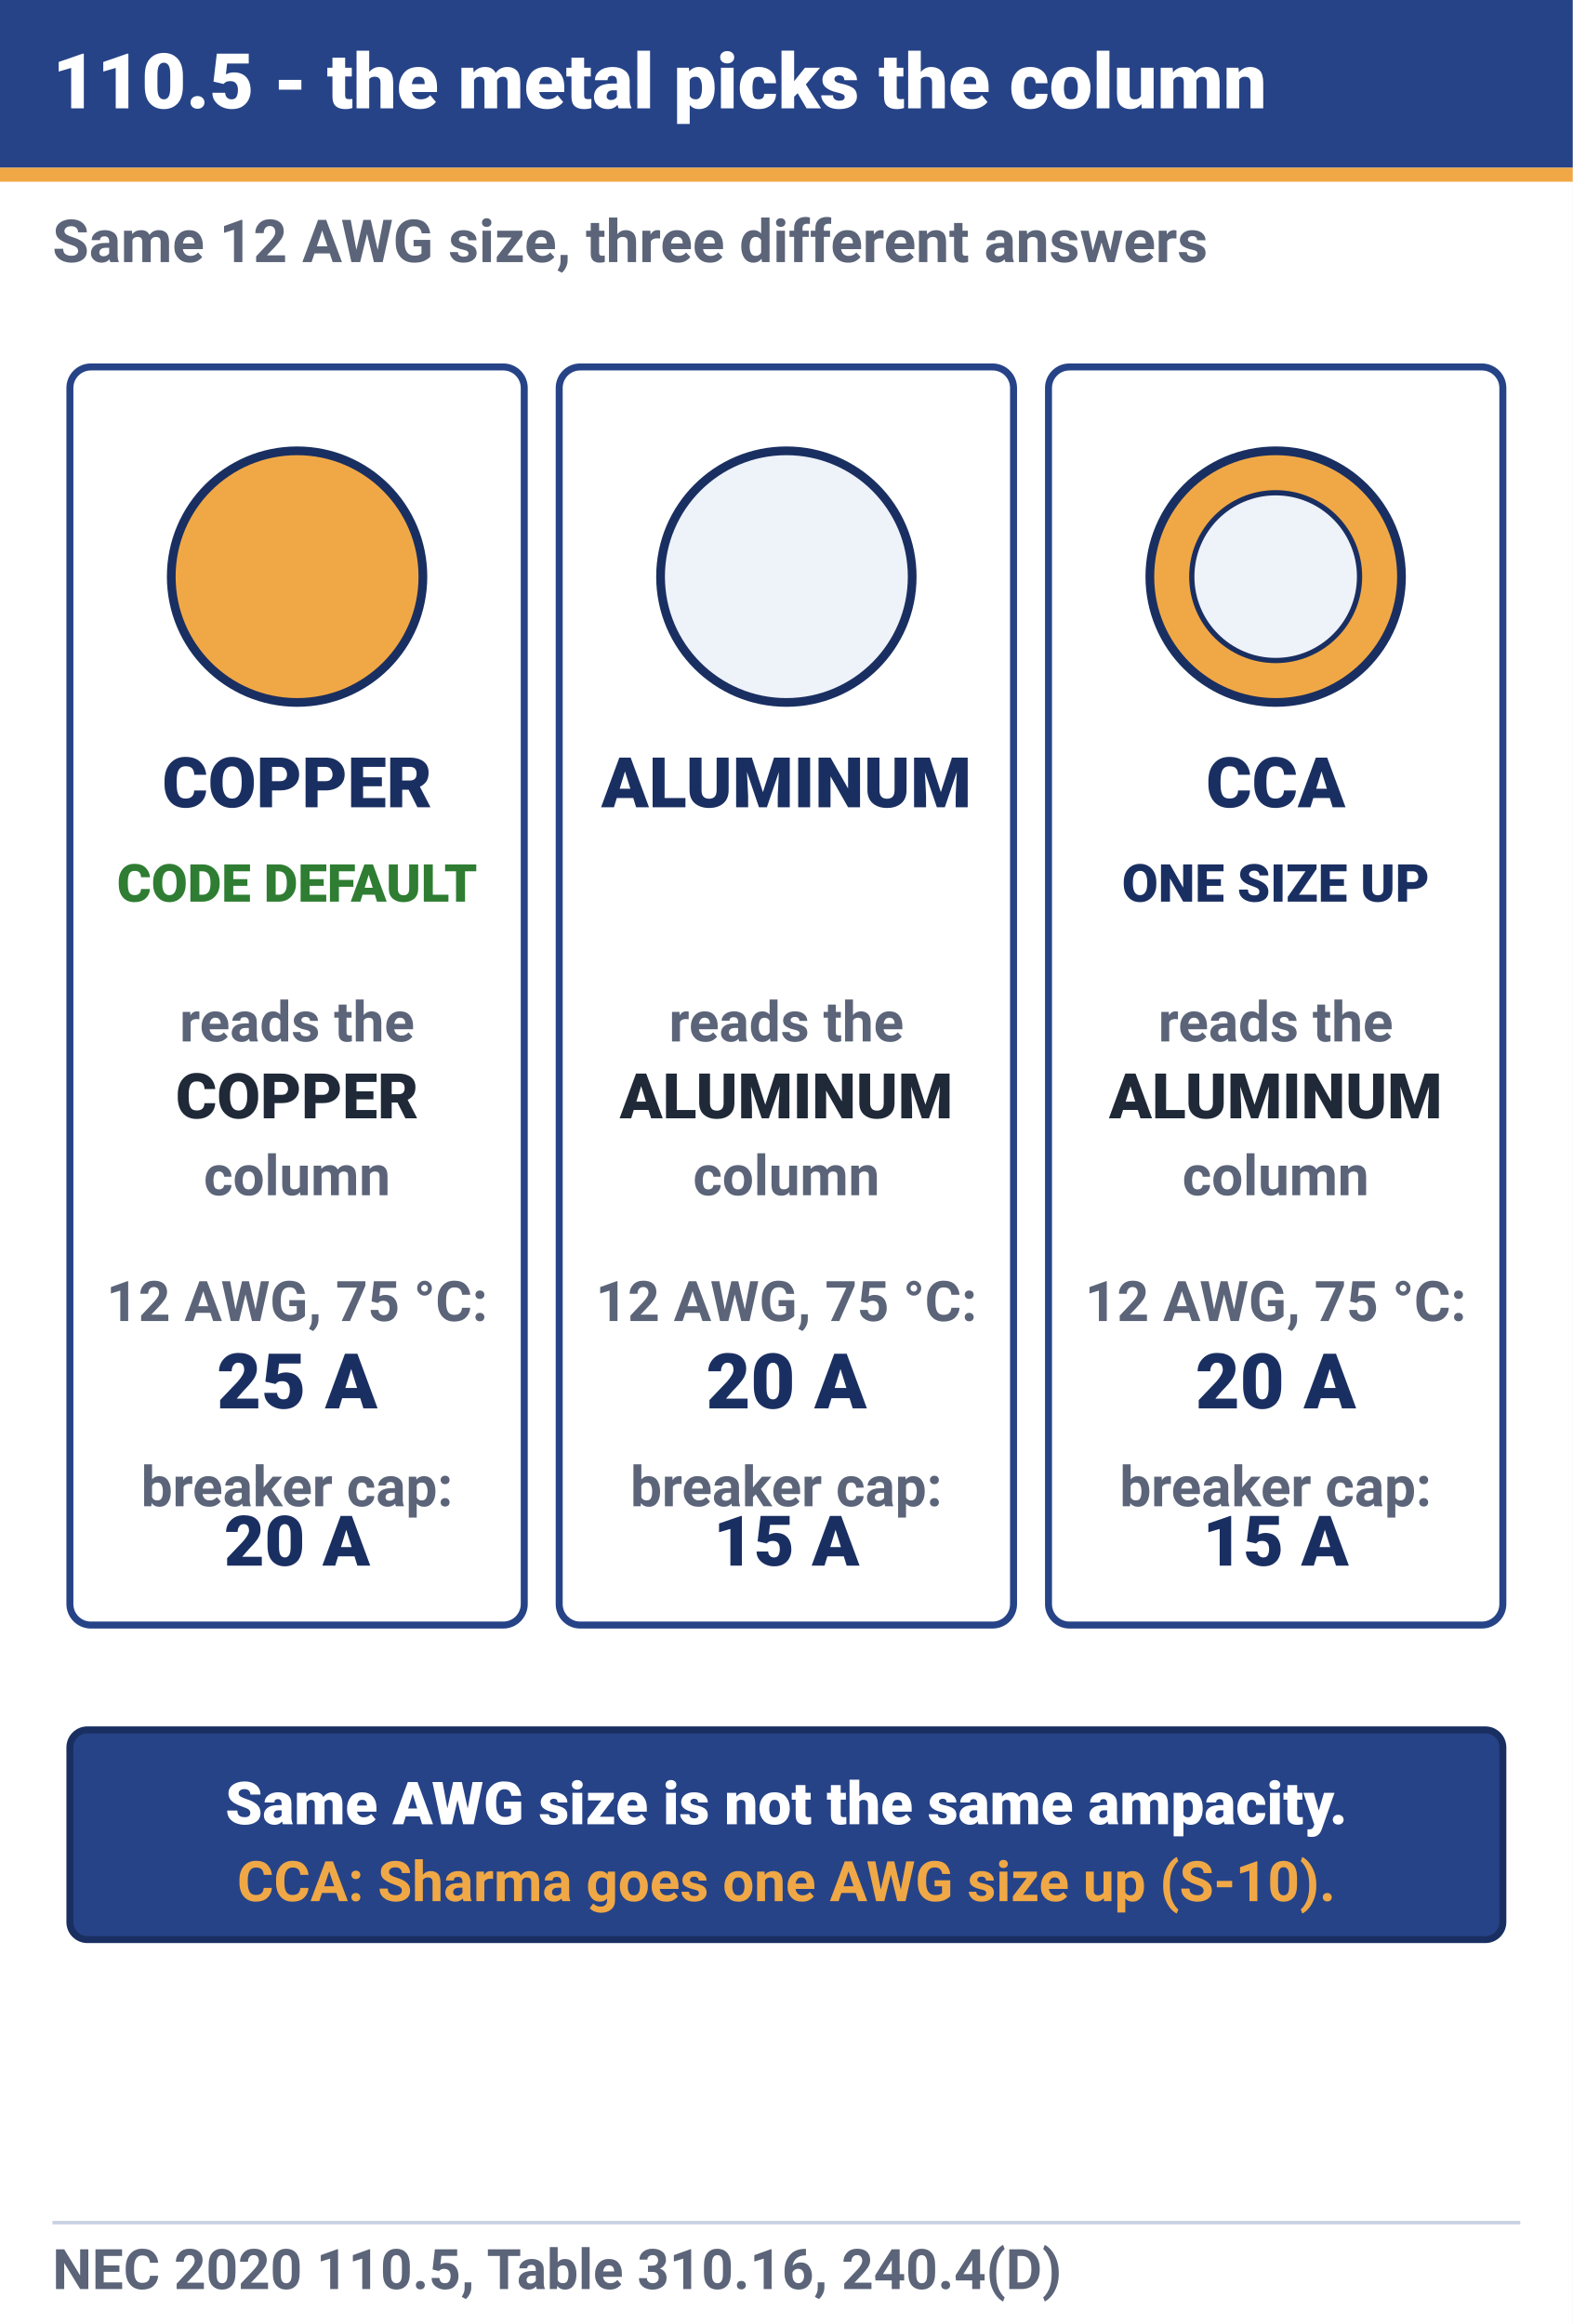
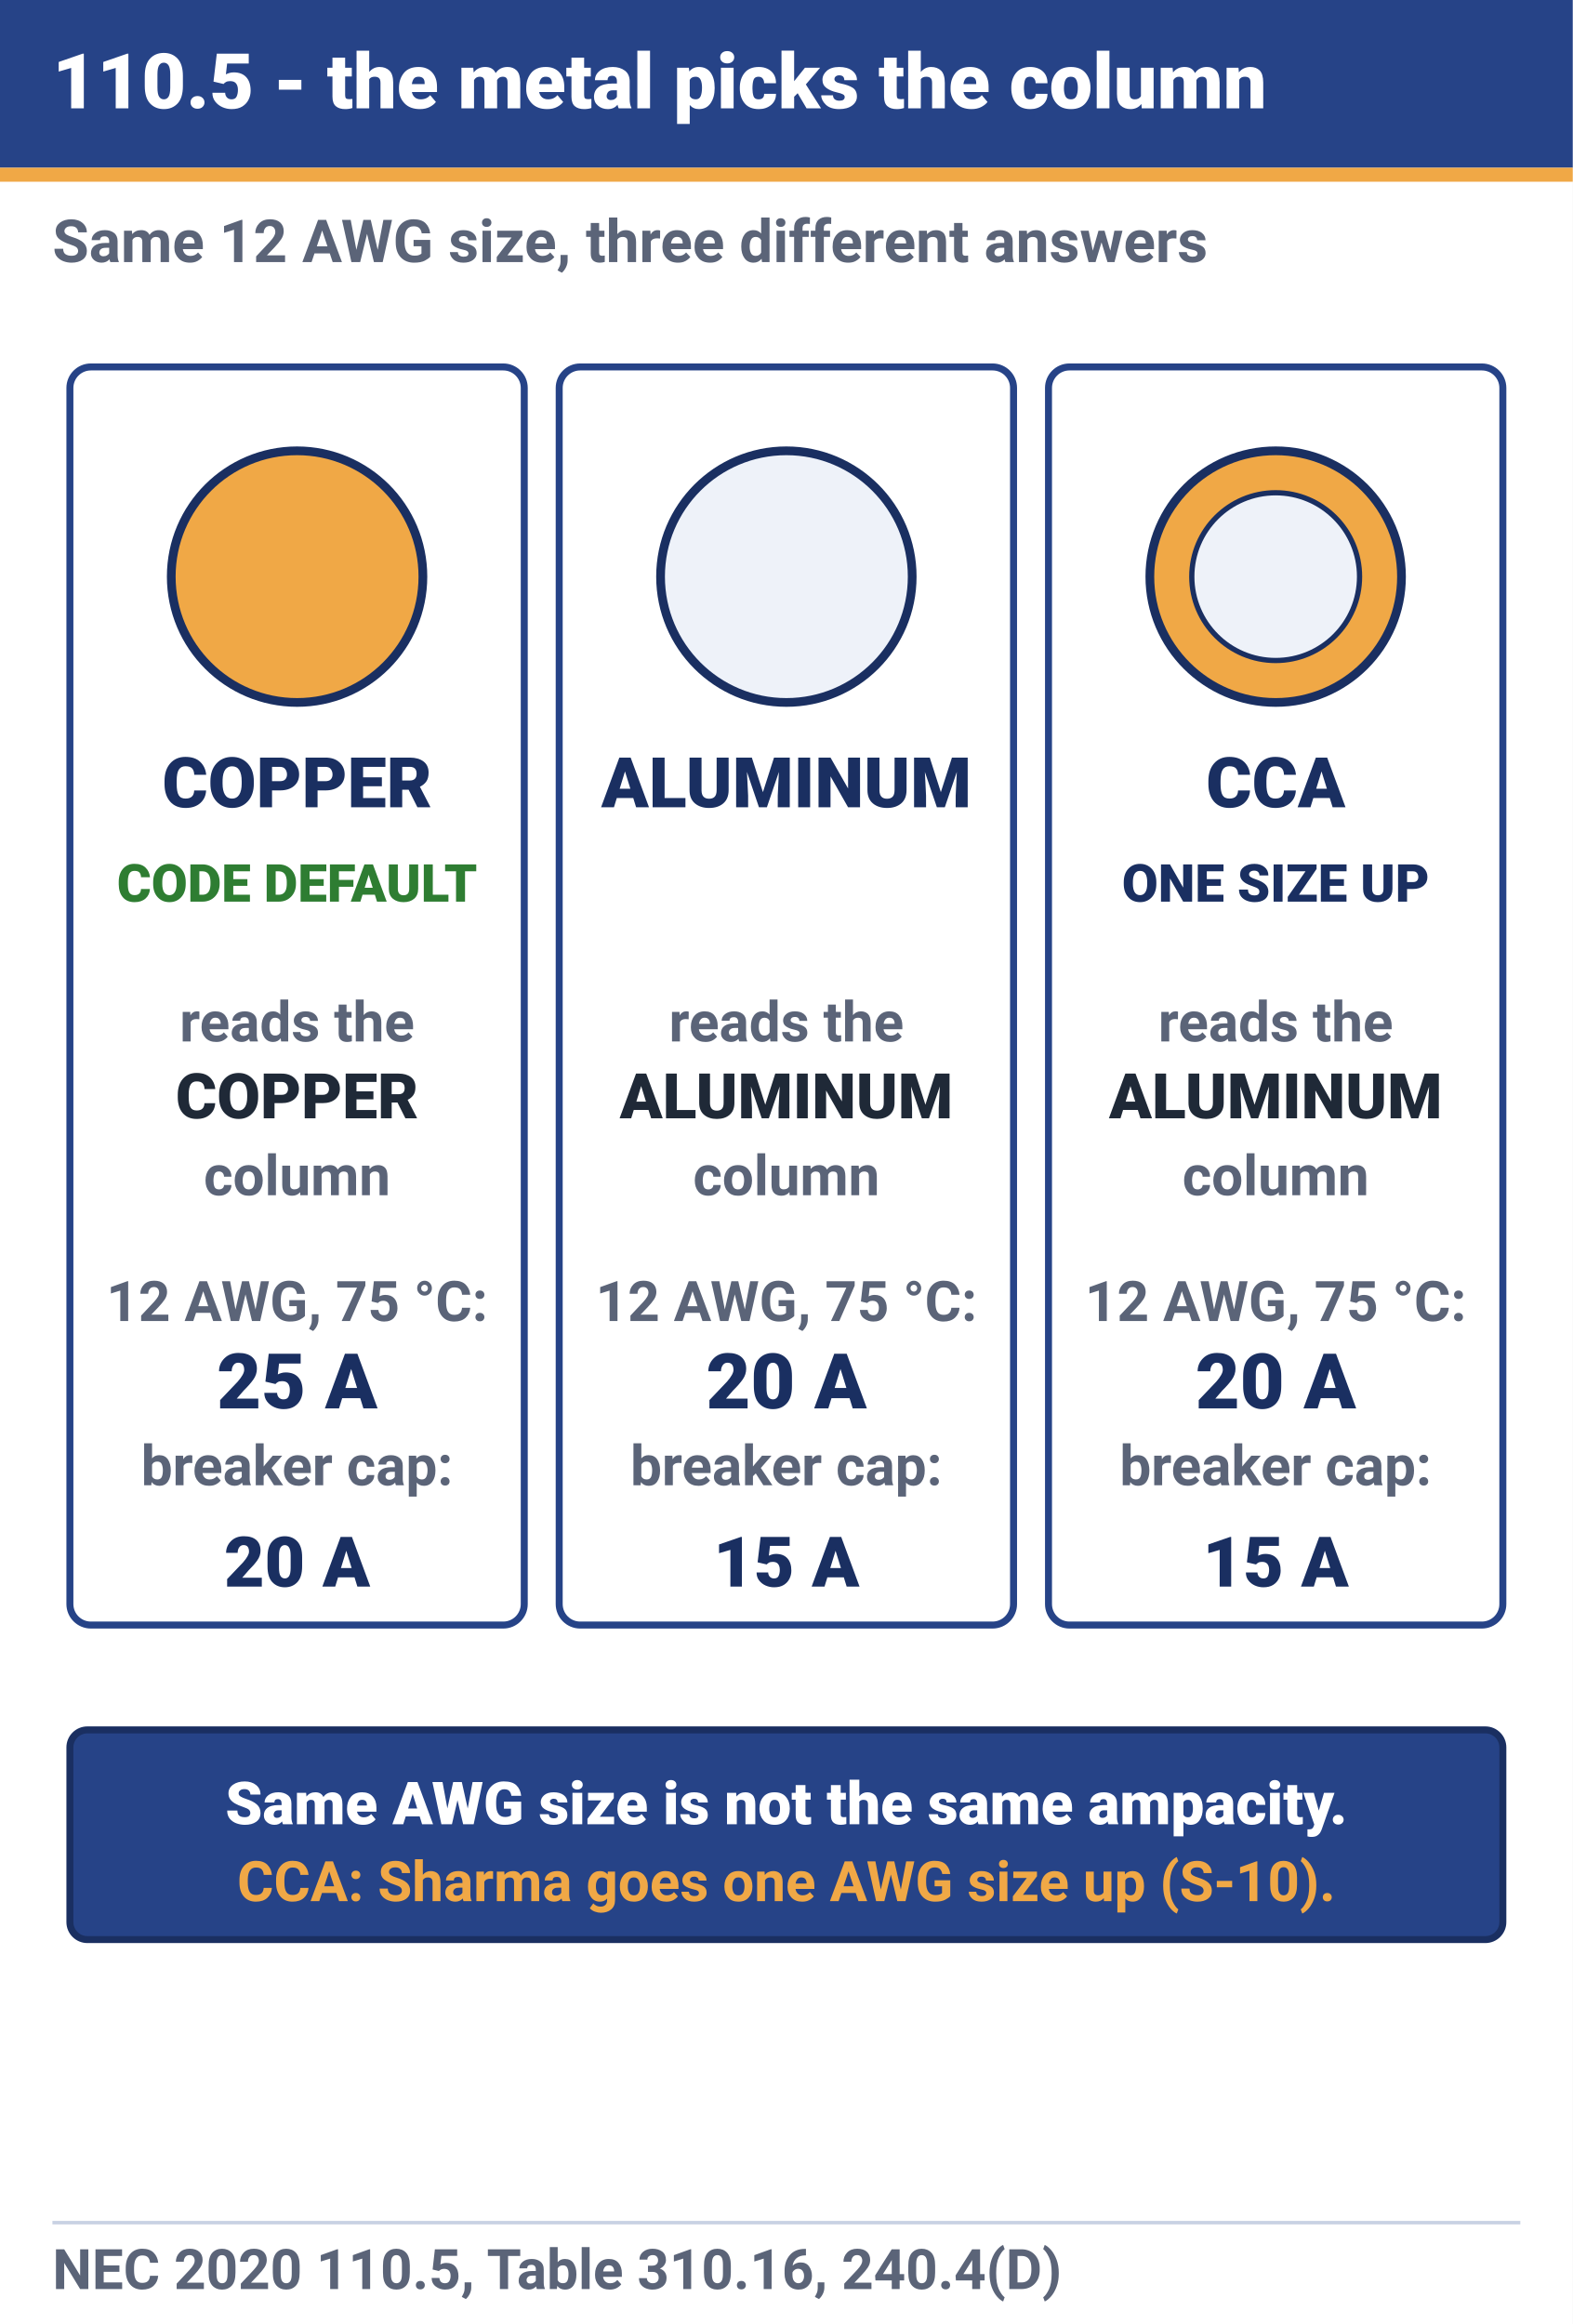
<svg xmlns="http://www.w3.org/2000/svg" viewBox="0 0 900 1330" width="900" height="1330" role="img" aria-labelledby="t d" font-family="-apple-system, 'SF Pro Text', 'Segoe UI', Roboto, Inter, Arial, sans-serif">
  <defs>
    <marker id="ah" viewBox="0 0 12 12" refX="11" refY="6" markerWidth="5" markerHeight="5" orient="auto">
      <path d="M0,0 L12,6 L0,12 z" fill="#1a2f61" />
    </marker>
    <marker id="ahs" viewBox="0 0 12 12" refX="1" refY="6" markerWidth="5" markerHeight="5" orient="auto">
      <path d="M12,0 L0,6 L12,12 z" fill="#1a2f61" />
    </marker>
    <pattern id="hatch" width="18" height="18" patternUnits="userSpaceOnUse" patternTransform="rotate(45)">
      <rect width="18" height="18" fill="#eef2f9" />
      <line x1="0" y1="0" x2="0" y2="18" stroke="#264387" stroke-width="4" />
    </pattern>
    <pattern id="hatchred" width="18" height="18" patternUnits="userSpaceOnUse" patternTransform="rotate(45)">
      <rect width="18" height="18" fill="#fbe9e7" />
      <line x1="0" y1="0" x2="0" y2="18" stroke="#c0392b" stroke-width="3" />
    </pattern>
    <pattern id="earth" width="24" height="24" patternUnits="userSpaceOnUse">
      <rect width="24" height="24" fill="#fdf3e0" />
      <circle cx="6" cy="6" r="2.5" fill="#5b6478" />
      <circle cx="18" cy="16" r="2" fill="#5b6478" />
    </pattern>
  </defs>
  <rect x="0" y="0" width="900" height="1330" fill="#ffffff" />
  <rect x="0" y="0" width="900" height="96" fill="#264387" />
  <rect x="0" y="96" width="900" height="8" fill="#F0A846" />
  <text x="30" y="62" font-size="44" font-weight="800" fill="#ffffff" text-anchor="start">110.5 - the metal picks the column</text>
  <text x="30" y="150" font-size="34" font-weight="600" fill="#5b6478" text-anchor="start">Same 12 AWG size, three different answers</text>
  <line x1="30" y1="1272" x2="870" y2="1272" stroke="#c9d2e3" stroke-width="2" />
  <text x="30" y="1310" font-size="32" font-weight="600" fill="#5b6478" text-anchor="start">NEC 2020 110.5, Table 310.16, 240.4(D)</text>
  <rect x="40" y="210" width="260" height="720" rx="12" fill="#ffffff" stroke="#264387" stroke-width="4" />
  <circle cx="170" cy="330" r="72" fill="#F0A846" stroke="#1a2f61" stroke-width="5" />
  <text x="170" y="462" font-size="40" font-weight="900" fill="#1a2f61" text-anchor="middle">COPPER</text>
  <text x="170" y="516" font-size="30" font-weight="900" fill="#2e7d32" text-anchor="middle">CODE DEFAULT</text>
  <text x="170" y="596" font-size="32" font-weight="700" fill="#5b6478" text-anchor="middle">reads the</text>
  <text x="170" y="640" font-size="36" font-weight="900" fill="#1f2937" text-anchor="middle">COPPER</text>
  <text x="170" y="684" font-size="32" font-weight="700" fill="#5b6478" text-anchor="middle">column</text>
  <text x="170" y="756" font-size="32" font-weight="700" fill="#5b6478" text-anchor="middle">12 AWG, 75 °C:</text>
  <text x="170" y="806" font-size="44" font-weight="900" fill="#1a2f61" text-anchor="middle">25 A</text>
-   <text x="170" y="862" font-size="32" font-weight="700" fill="#5b6478" text-anchor="middle">breaker cap:</text>
-   <text x="170" y="896" font-size="40" font-weight="900" fill="#1a2f61" text-anchor="middle">20 A</text>
+   <text x="170" y="850" font-size="32" font-weight="700" fill="#5b6478" text-anchor="middle">breaker cap:</text>
+   <text x="170" y="908" font-size="40" font-weight="900" fill="#1a2f61" text-anchor="middle">20 A</text>
  <rect x="320" y="210" width="260" height="720" rx="12" fill="#ffffff" stroke="#264387" stroke-width="4" />
  <circle cx="450" cy="330" r="72" fill="#eef2f9" stroke="#1a2f61" stroke-width="5" />
  <text x="450" y="462" font-size="40" font-weight="900" fill="#1a2f61" text-anchor="middle">ALUMINUM</text>
  <text x="450" y="596" font-size="32" font-weight="700" fill="#5b6478" text-anchor="middle">reads the</text>
  <text x="450" y="640" font-size="36" font-weight="900" fill="#1f2937" text-anchor="middle">ALUMINUM</text>
  <text x="450" y="684" font-size="32" font-weight="700" fill="#5b6478" text-anchor="middle">column</text>
  <text x="450" y="756" font-size="32" font-weight="700" fill="#5b6478" text-anchor="middle">12 AWG, 75 °C:</text>
  <text x="450" y="806" font-size="44" font-weight="900" fill="#1a2f61" text-anchor="middle">20 A</text>
-   <text x="450" y="862" font-size="32" font-weight="700" fill="#5b6478" text-anchor="middle">breaker cap:</text>
-   <text x="450" y="896" font-size="40" font-weight="900" fill="#1a2f61" text-anchor="middle">15 A</text>
+   <text x="450" y="850" font-size="32" font-weight="700" fill="#5b6478" text-anchor="middle">breaker cap:</text>
+   <text x="450" y="908" font-size="40" font-weight="900" fill="#1a2f61" text-anchor="middle">15 A</text>
  <rect x="600" y="210" width="260" height="720" rx="12" fill="#ffffff" stroke="#264387" stroke-width="4" />
  <circle cx="730" cy="330" r="72" fill="#F0A846" stroke="#1a2f61" stroke-width="5" />
  <circle cx="730" cy="330" r="48" fill="#eef2f9" stroke="#1a2f61" stroke-width="3" />
  <text x="730" y="462" font-size="40" font-weight="900" fill="#1a2f61" text-anchor="middle">CCA</text>
  <text x="730" y="516" font-size="30" font-weight="900" fill="#1a2f61" text-anchor="middle">ONE SIZE UP</text>
  <text x="730" y="596" font-size="32" font-weight="700" fill="#5b6478" text-anchor="middle">reads the</text>
  <text x="730" y="640" font-size="36" font-weight="900" fill="#1f2937" text-anchor="middle">ALUMINUM</text>
  <text x="730" y="684" font-size="32" font-weight="700" fill="#5b6478" text-anchor="middle">column</text>
  <text x="730" y="756" font-size="32" font-weight="700" fill="#5b6478" text-anchor="middle">12 AWG, 75 °C:</text>
  <text x="730" y="806" font-size="44" font-weight="900" fill="#1a2f61" text-anchor="middle">20 A</text>
-   <text x="730" y="862" font-size="32" font-weight="700" fill="#5b6478" text-anchor="middle">breaker cap:</text>
-   <text x="730" y="896" font-size="40" font-weight="900" fill="#1a2f61" text-anchor="middle">15 A</text>
+   <text x="730" y="850" font-size="32" font-weight="700" fill="#5b6478" text-anchor="middle">breaker cap:</text>
+   <text x="730" y="908" font-size="40" font-weight="900" fill="#1a2f61" text-anchor="middle">15 A</text>
  <rect x="40" y="990" width="820" height="120" rx="10" fill="#264387" stroke="#1a2f61" stroke-width="4" />
  <text x="450" y="1044" font-size="34" font-weight="900" fill="#ffffff" text-anchor="middle">Same AWG size is not the same ampacity.</text>
  <text x="450" y="1088" font-size="32" font-weight="700" fill="#F0A846" text-anchor="middle">CCA: Sharma goes one AWG size up (S-10).</text>
</svg>
